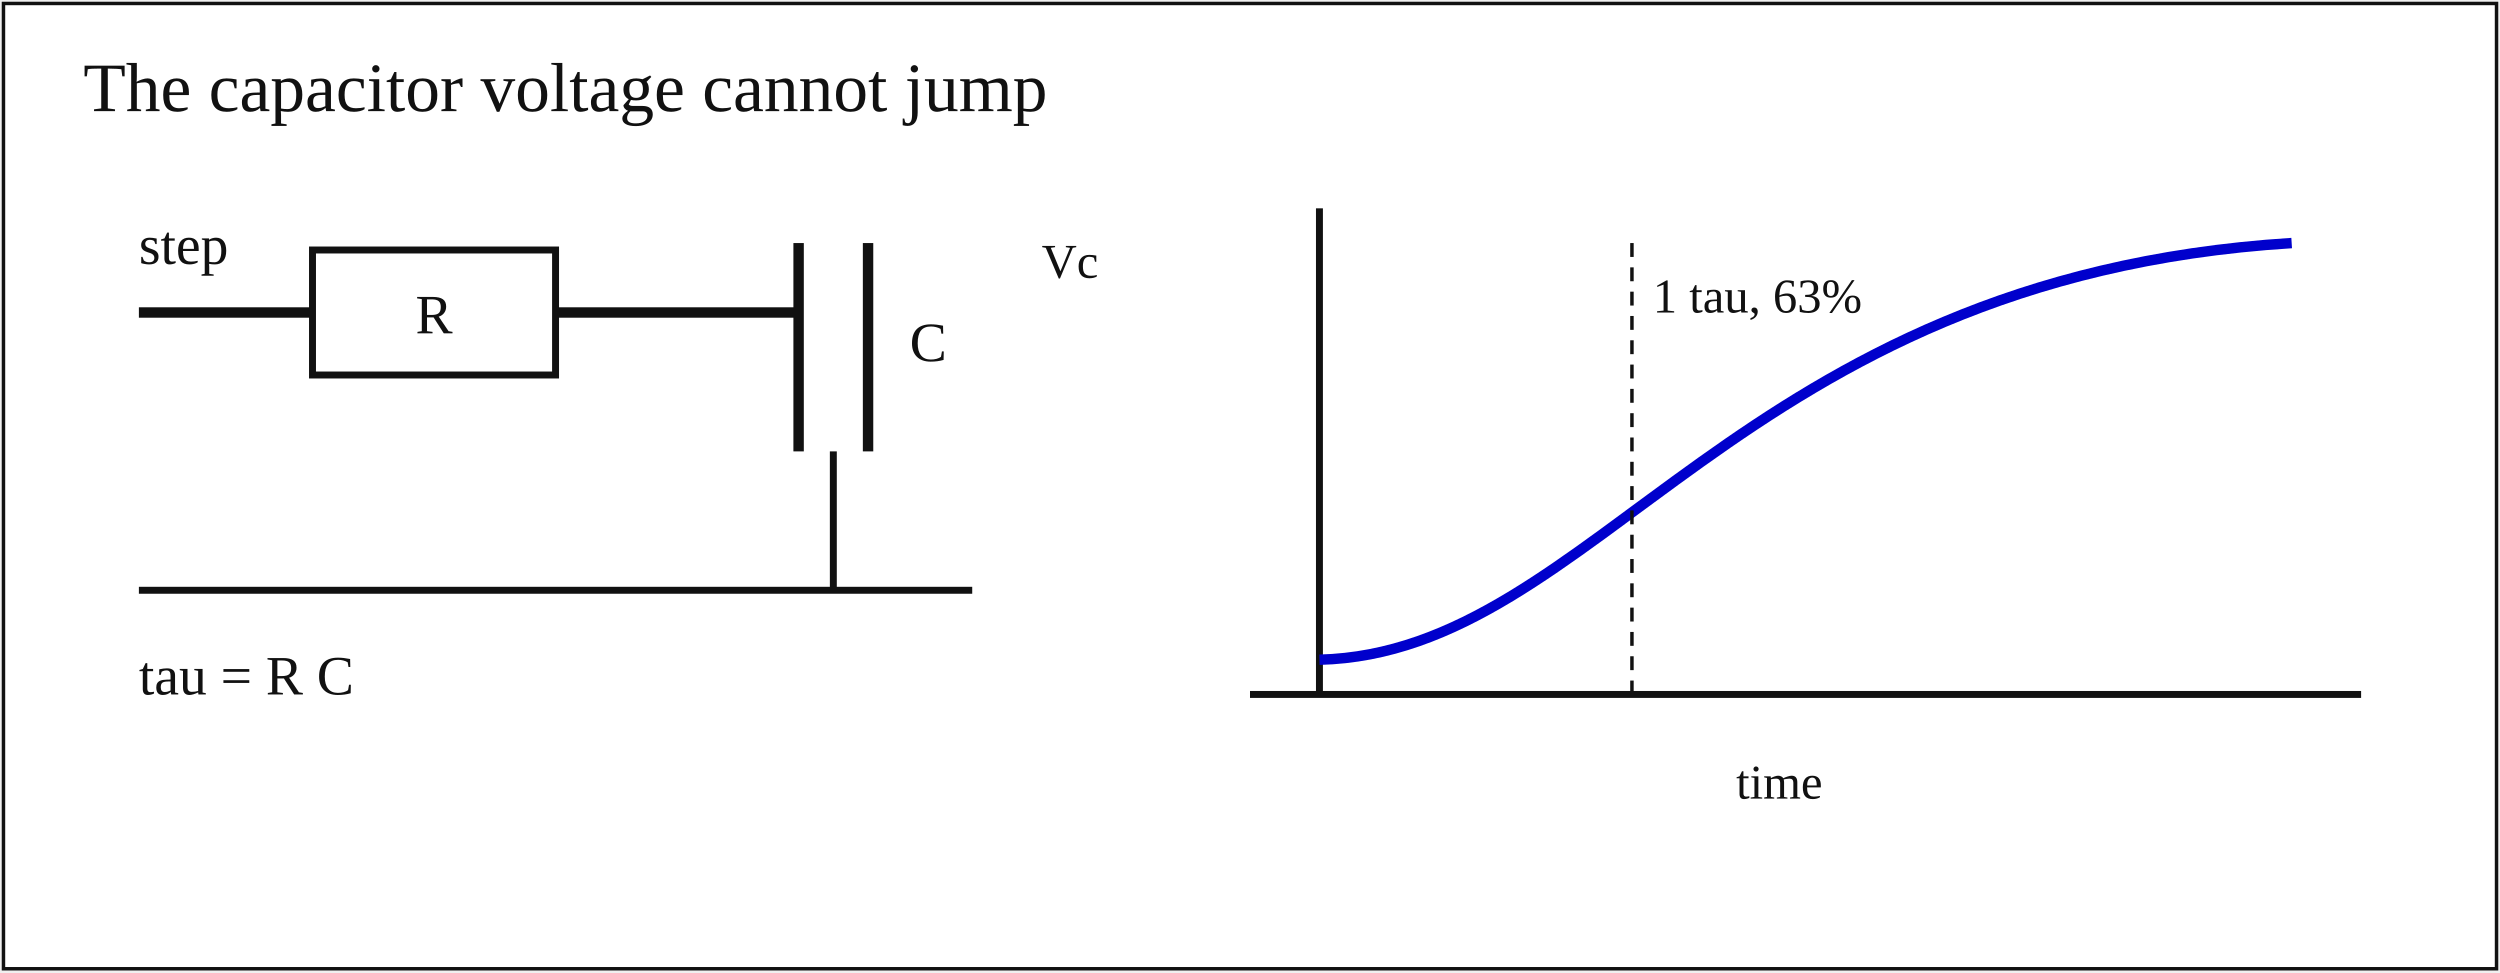
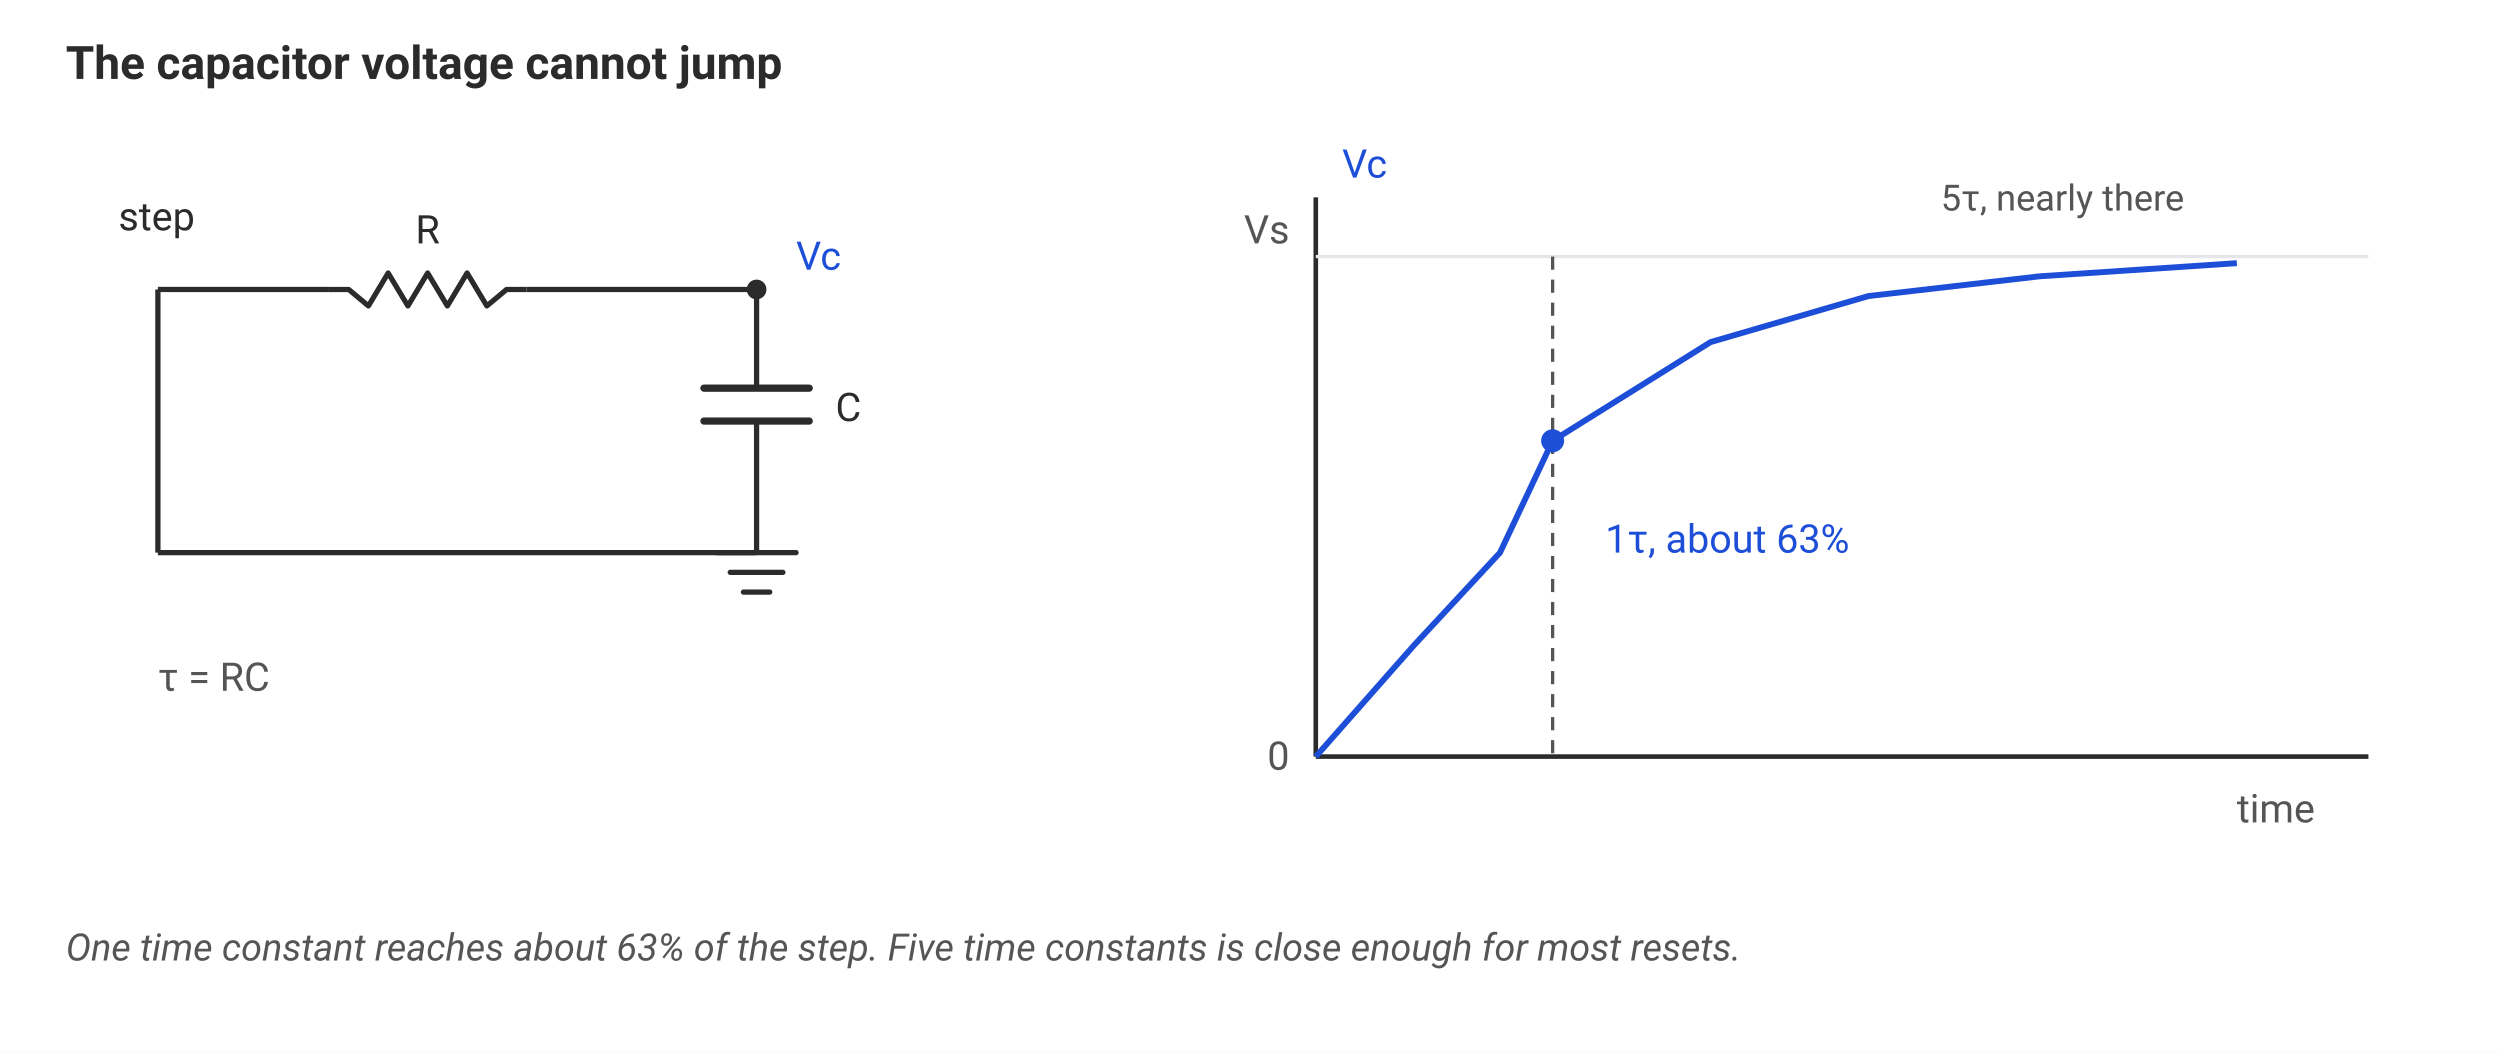
- <svg xmlns="http://www.w3.org/2000/svg" viewBox="0 0 720 280" role="img" aria-labelledby="rcTitle rcDesc" font-family="Georgia, 'Times New Roman', serif">
-   <rect x="1" y="1" width="718" height="278" fill="#fff" stroke="#111" />
-   <text x="24" y="32" font-size="20" fill="#111">The capacitor voltage cannot jump</text>
-   <line x1="40" y1="90" x2="90" y2="90" stroke="#111" stroke-width="3" />
-   <text x="40" y="76" font-size="16" fill="#111">step</text>
-   <rect x="90" y="72" width="70" height="36" fill="#fff" stroke="#111" stroke-width="2" />
-   <text x="125" y="96" font-size="16" fill="#111" text-anchor="middle">R</text>
-   <line x1="160" y1="90" x2="230" y2="90" stroke="#111" stroke-width="3" />
-   <line x1="230" y1="70" x2="230" y2="130" stroke="#111" stroke-width="3" />
-   <line x1="250" y1="70" x2="250" y2="130" stroke="#111" stroke-width="3" />
-   <text x="262" y="104" font-size="16" fill="#111">C</text>
-   <line x1="240" y1="130" x2="240" y2="170" stroke="#111" stroke-width="2" />
-   <line x1="40" y1="170" x2="280" y2="170" stroke="#111" stroke-width="2" />
-   <text x="40" y="200" font-size="16" fill="#111">tau = R C</text>
-   <line x1="360" y1="200" x2="680" y2="200" stroke="#111" stroke-width="2" />
-   <line x1="380" y1="60" x2="380" y2="200" stroke="#111" stroke-width="2" />
-   <path d="M380 190 C 460 188, 500 80, 660 70" fill="none" stroke="#0000cc" stroke-width="3" />
-   <line x1="470" y1="70" x2="470" y2="200" stroke="#111" stroke-width="1" stroke-dasharray="4 3" />
-   <text x="476" y="90" font-size="14" fill="#111">1 tau, 63%</text>
-   <text x="500" y="230" font-size="14" fill="#111">time</text>
-   <text x="300" y="80" font-size="14" fill="#111">Vc</text>
+ <svg xmlns="http://www.w3.org/2000/svg" viewBox="0 0 760 320" width="760" height="320" role="img" aria-labelledby="t d" font-family="system-ui,-apple-system,'Segoe UI',Roboto,Helvetica,Arial,sans-serif">
+   <rect width="760" height="320" fill="#ffffff" />
+   <text x="20" y="24" font-size="14" font-weight="600" fill="#2b2b2b">The capacitor voltage cannot jump</text>
+   <text x="36" y="70" font-size="12" fill="#2b2b2b">step</text>
+   <path d="M48,88 L100,88" stroke="#2b2b2b" stroke-width="1.6" fill="none" />
+   <path d="M100,88 L106,88 L112,93 L118,83 L124,93 L130,83 L136,93 L142,83 L148,93 L154,88 L160,88" stroke="#2b2b2b" stroke-width="1.6" fill="none" stroke-linejoin="round" />
+   <text x="130" y="74" font-size="12" fill="#2b2b2b" text-anchor="middle">R</text>
+   <path d="M160,88 L230,88" stroke="#2b2b2b" stroke-width="1.6" fill="none" />
+   <circle cx="230" cy="88" r="3" fill="#2b2b2b" />
+   <text x="242" y="82" font-size="12" fill="#1d4ed8">Vc</text>
+   <line x1="230" y1="88" x2="230" y2="118" stroke="#2b2b2b" stroke-width="1.6" />
+   <line x1="214" y1="118" x2="246" y2="118" stroke="#2b2b2b" stroke-width="2.2" stroke-linecap="round" />
+   <line x1="214" y1="128" x2="246" y2="128" stroke="#2b2b2b" stroke-width="2.2" stroke-linecap="round" />
+   <text x="254" y="128" font-size="12" fill="#2b2b2b">C</text>
+   <line x1="230" y1="128" x2="230" y2="168" stroke="#2b2b2b" stroke-width="1.6" />
+   <line x1="218" y1="168" x2="242" y2="168" stroke="#2b2b2b" stroke-width="1.6" stroke-linecap="round" />
+   <line x1="222" y1="174" x2="238" y2="174" stroke="#2b2b2b" stroke-width="1.6" stroke-linecap="round" />
+   <line x1="226" y1="180" x2="234" y2="180" stroke="#2b2b2b" stroke-width="1.6" stroke-linecap="round" />
+   <line x1="48" y1="168" x2="230" y2="168" stroke="#2b2b2b" stroke-width="1.6" />
+   <line x1="48" y1="88" x2="48" y2="168" stroke="#2b2b2b" stroke-width="1.6" />
+   <text x="48" y="210" font-size="12" fill="#555">τ = RC</text>
+   <line x1="400" y1="60" x2="400" y2="230" stroke="#2b2b2b" stroke-width="1.4" />
+   <line x1="400" y1="230" x2="720" y2="230" stroke="#2b2b2b" stroke-width="1.4" />
+   <line x1="400" y1="78" x2="720" y2="78" stroke="#e5e7eb" stroke-width="1" />
+   <text x="392" y="74" font-size="12" fill="#555" text-anchor="end">Vs</text>
+   <text x="392" y="234" font-size="12" fill="#555" text-anchor="end">0</text>
+   <polyline points="400,230 430,196 456,168 472,134 520,104 568,90 620,84 680,80" fill="none" stroke="#1d4ed8" stroke-width="1.8" stroke-linejoin="round" />
+   <line x1="472" y1="78" x2="472" y2="230" stroke="#555" stroke-width="1" stroke-dasharray="4 3" />
+   <circle cx="472" cy="134" r="3.5" fill="#1d4ed8" />
+   <text x="488" y="168" font-size="12" fill="#1d4ed8">1τ, about 63%</text>
+   <text x="590" y="64" font-size="11" fill="#555">5τ, nearly there</text>
+   <text x="680" y="250" font-size="12" fill="#555">time</text>
+   <text x="408" y="54" font-size="12" fill="#1d4ed8">Vc</text>
+   <text x="20" y="292" font-size="11.5" font-style="italic" fill="#555">One time constant reaches about 63% of the step. Five time constants is close enough for most resets.</text>
</svg>
